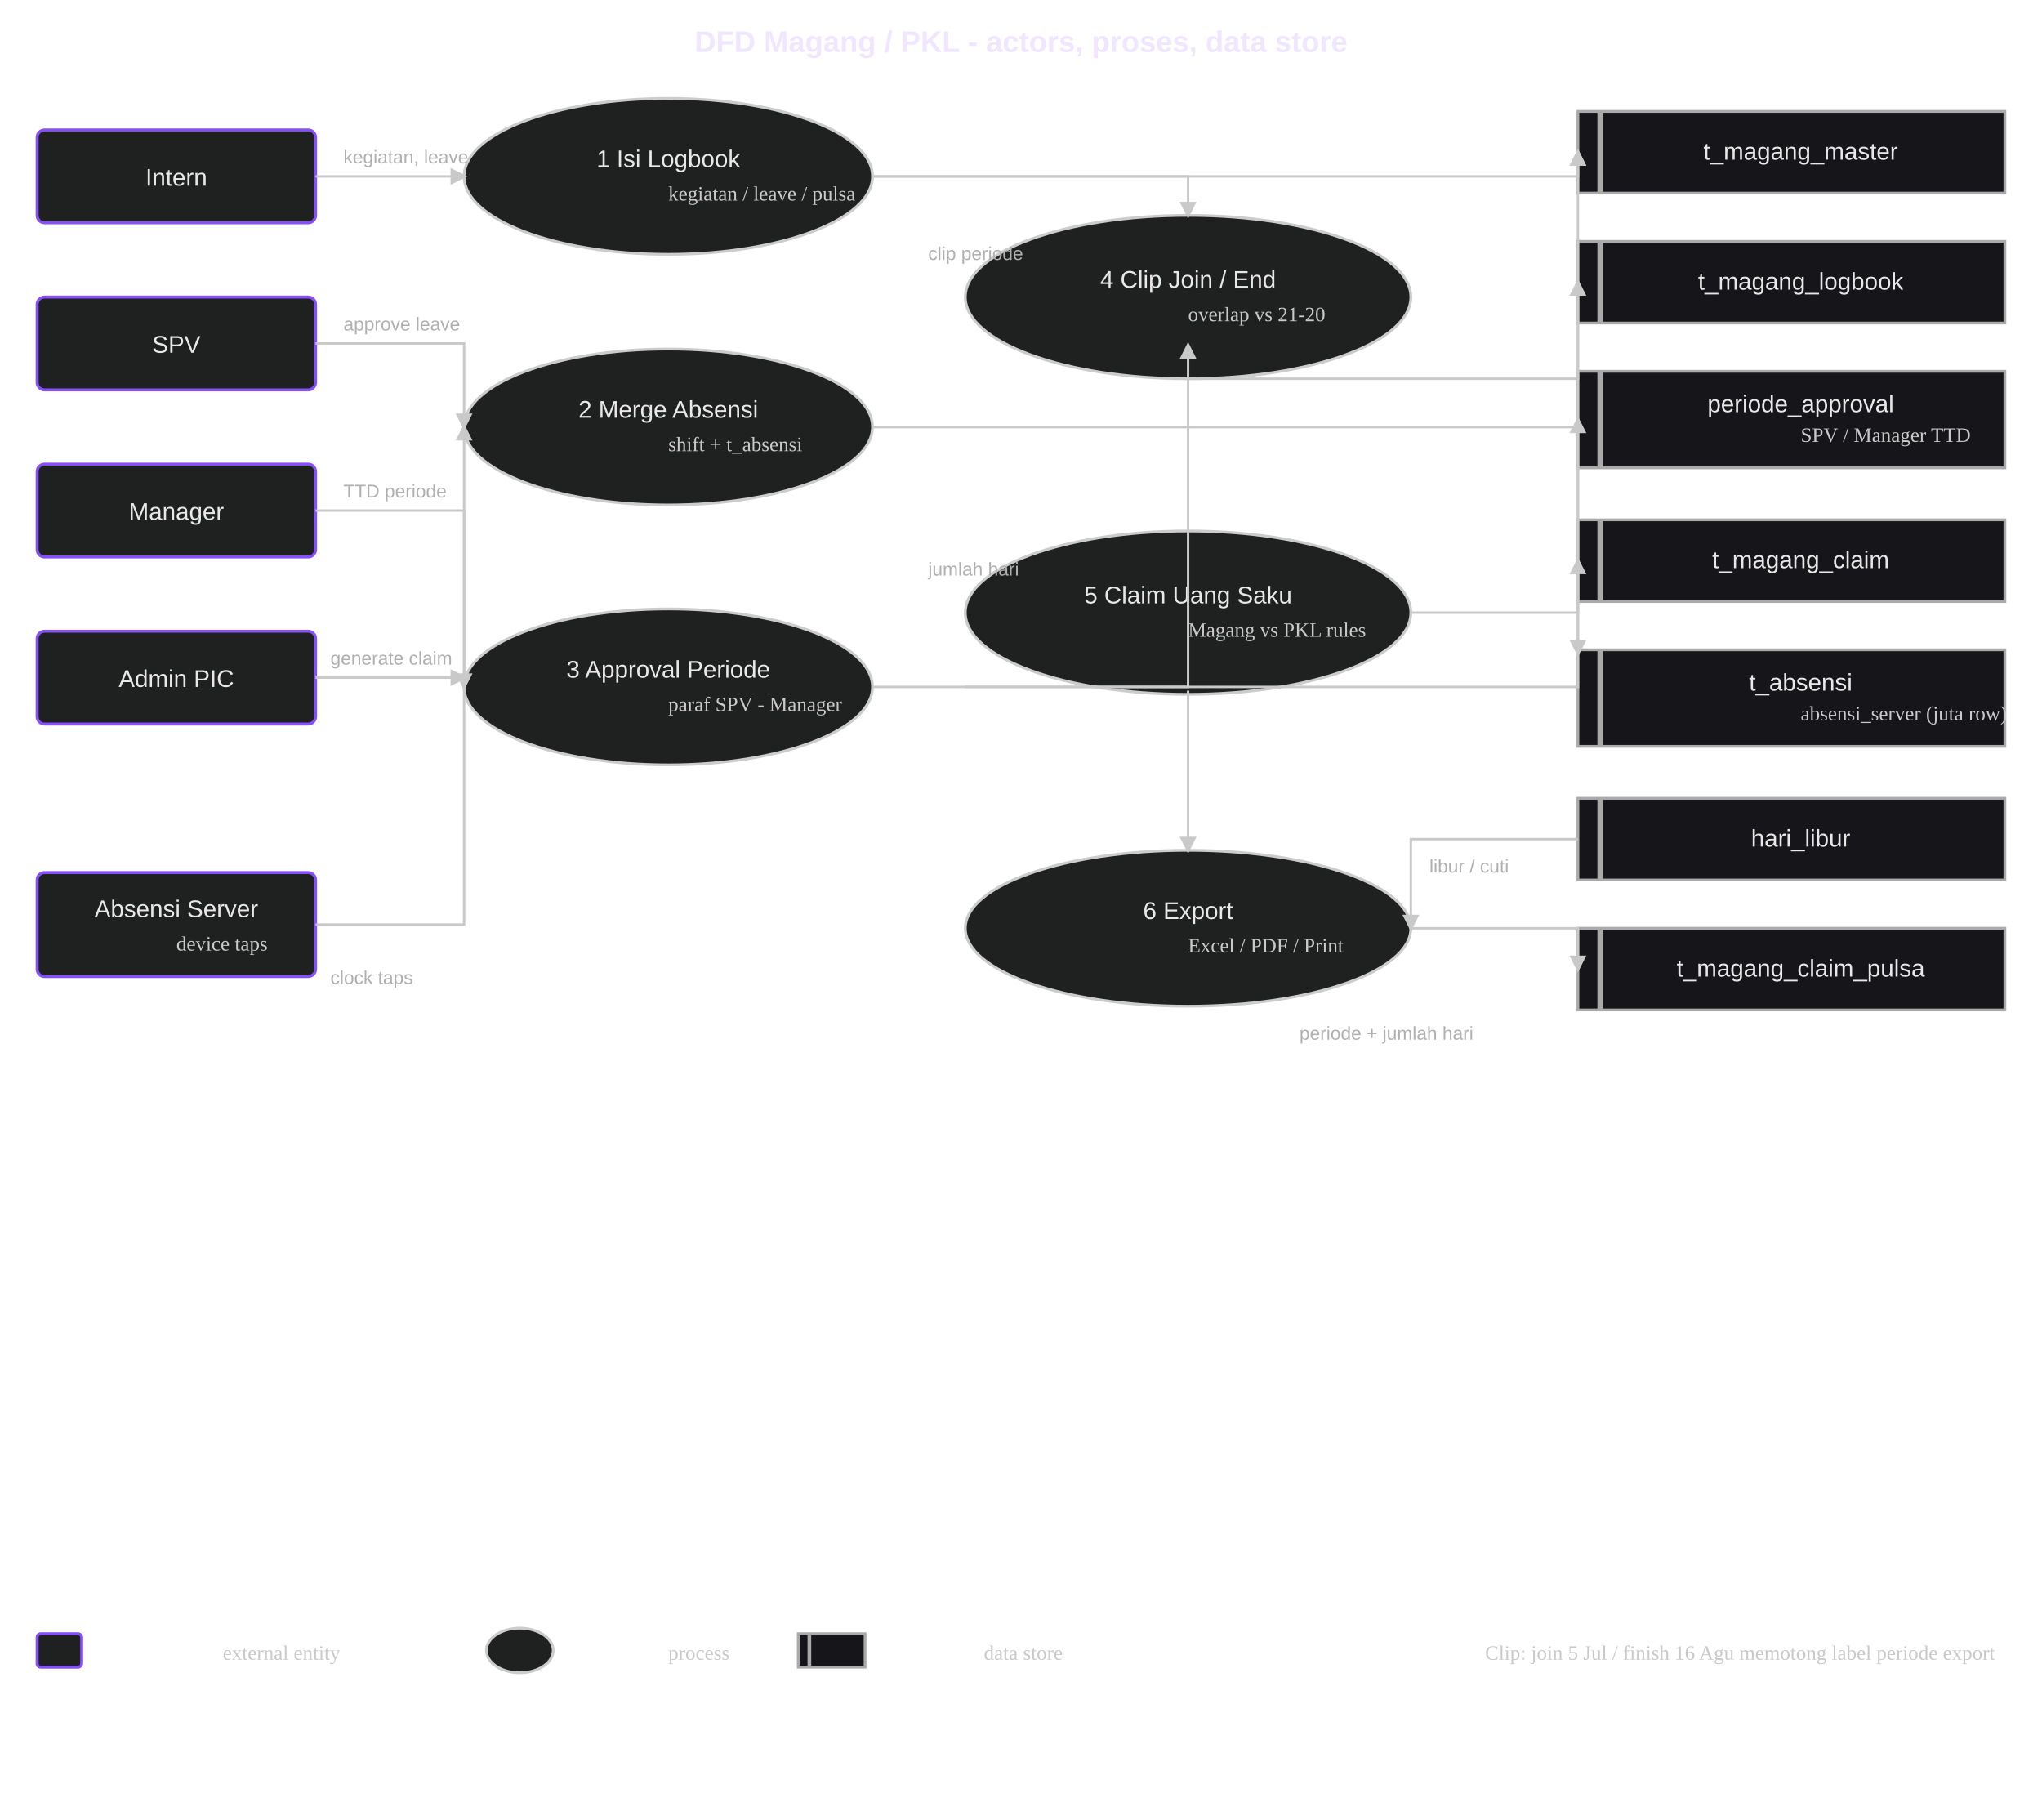
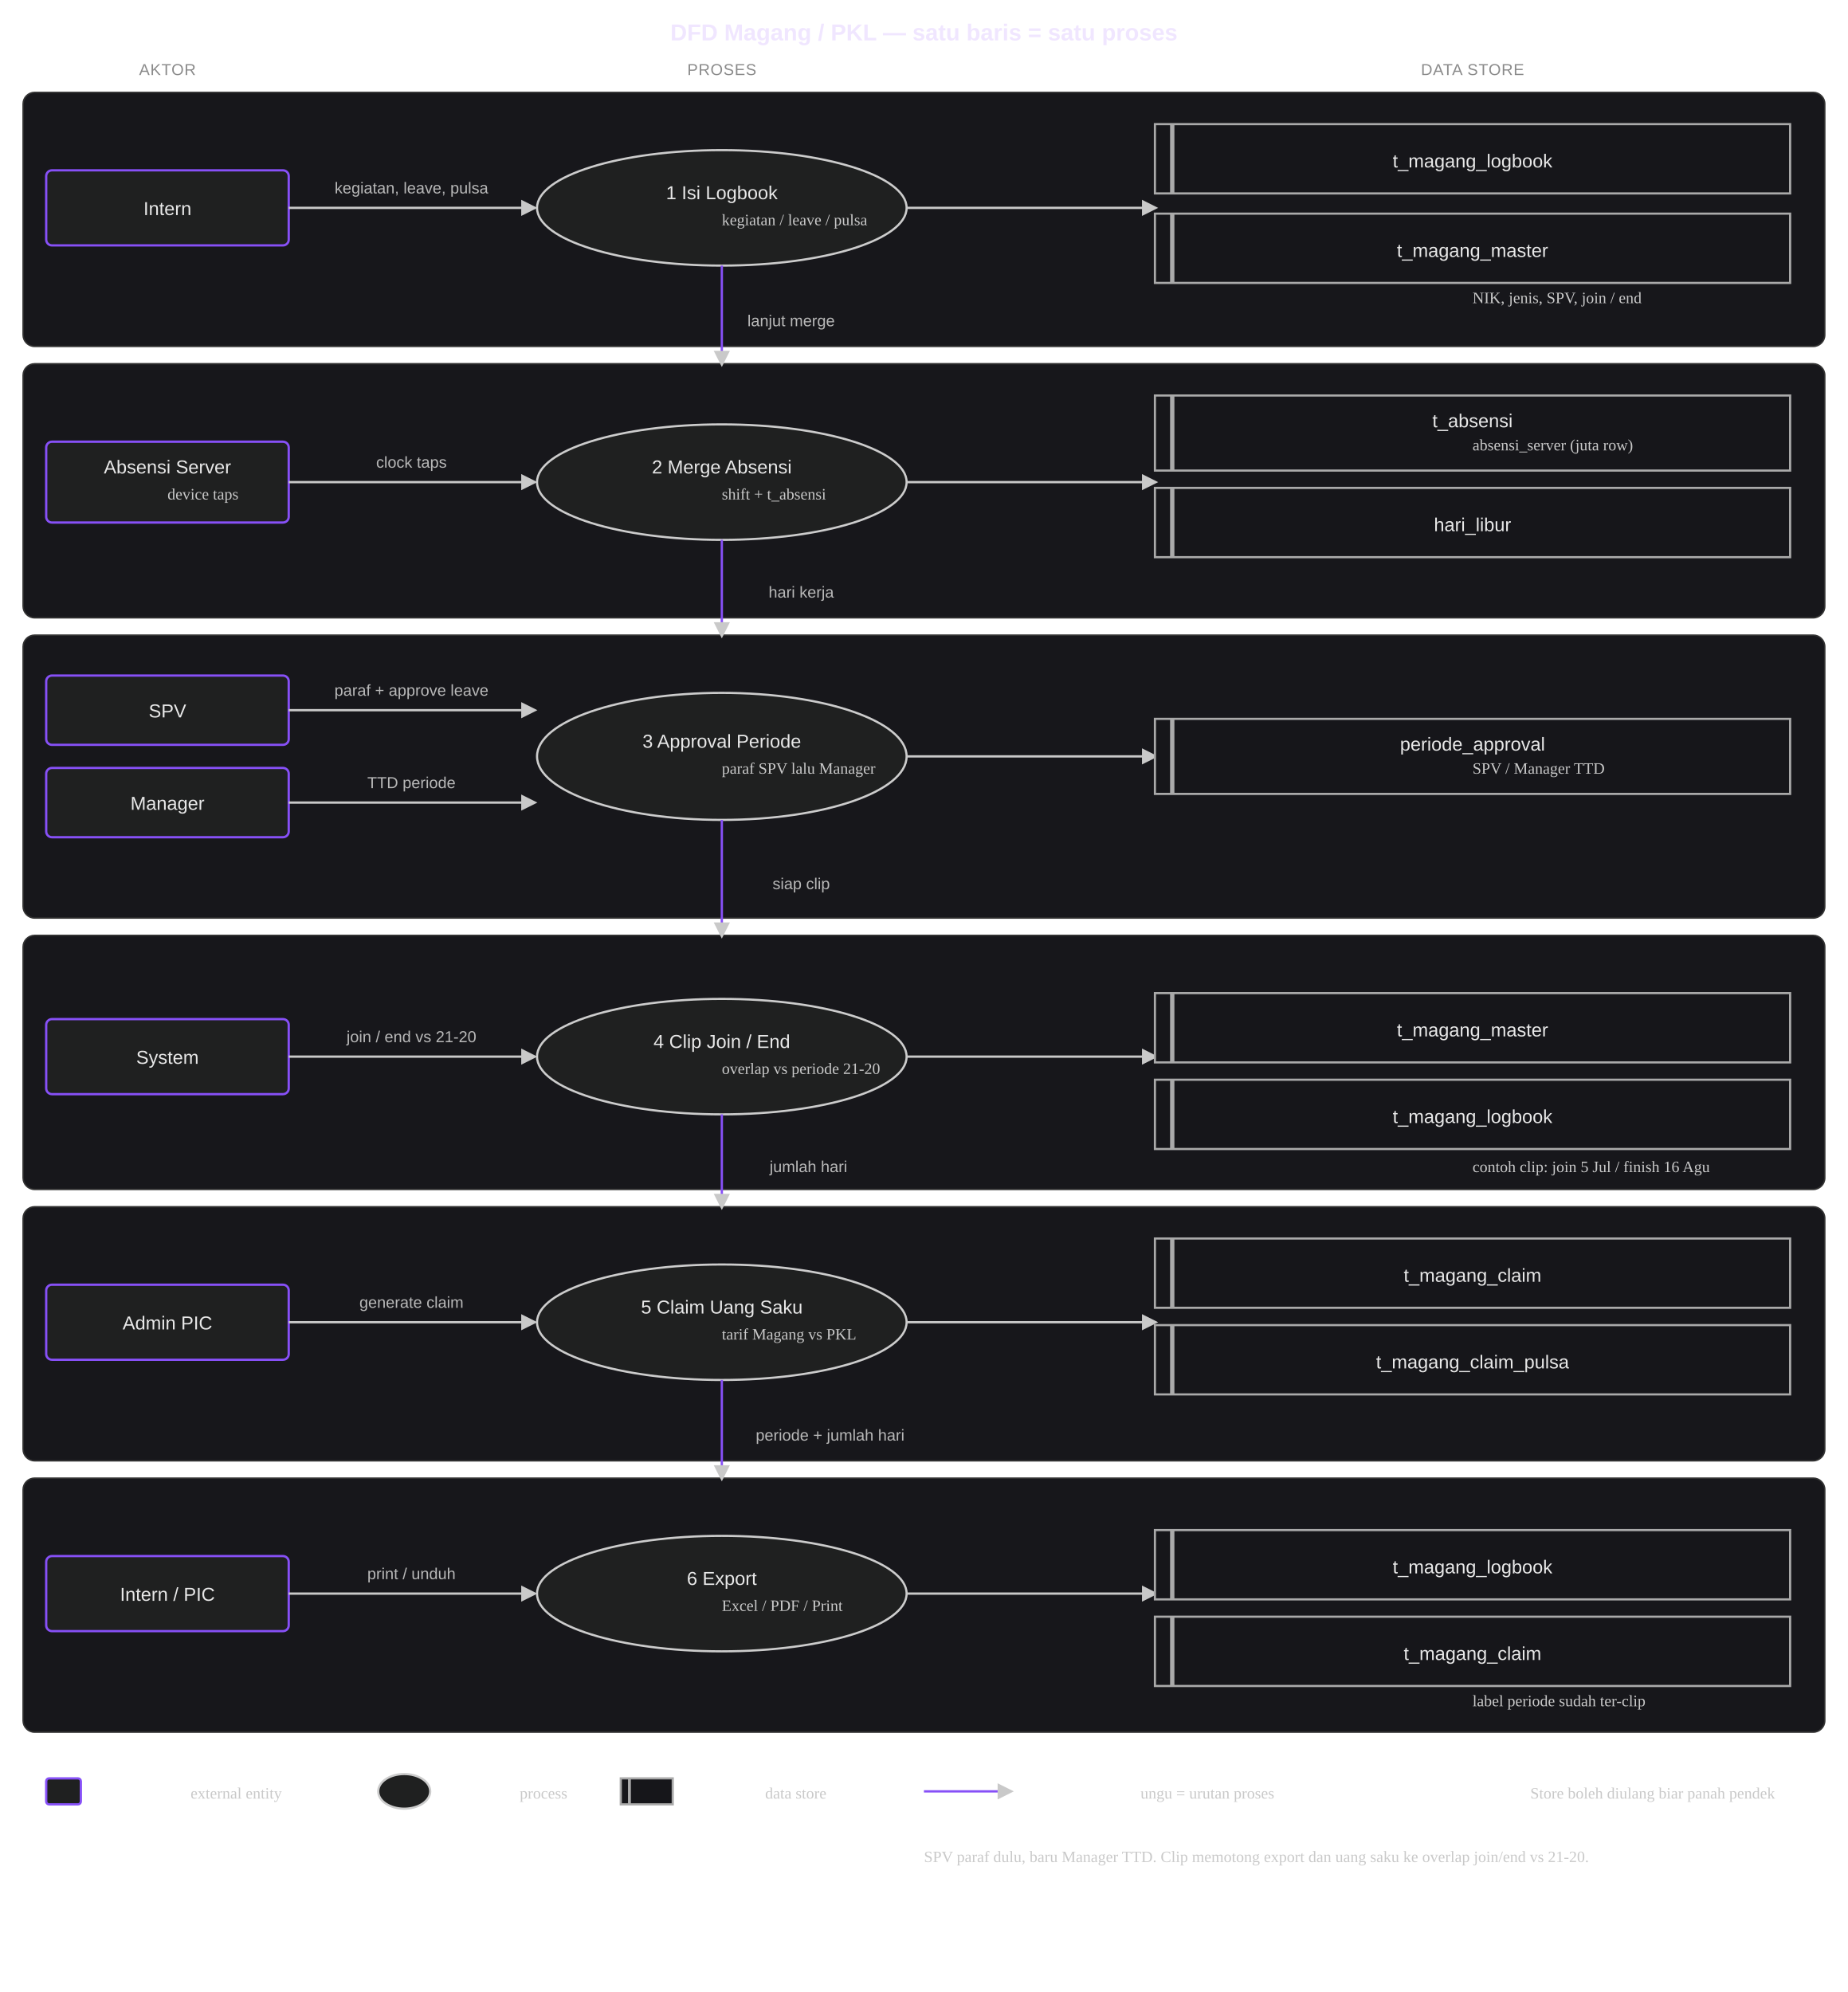
- <svg xmlns="http://www.w3.org/2000/svg" viewBox="0 0 1100 980" width="100%" role="img" aria-label="Logbook Magang data flow diagram">
+ <svg xmlns="http://www.w3.org/2000/svg" viewBox="0 0 1280 1380" width="100%" role="img" aria-label="Logbook Magang data flow diagram">
  <defs>
-     <marker id="d-arrow" viewBox="0 0 10 10" refX="8" refY="5" markerWidth="7" markerHeight="7" orient="auto">
+     <marker id="lb-d-arrow" viewBox="0 0 10 10" refX="8" refY="5" markerWidth="7" markerHeight="7" orient="auto">
      <path d="M0,0 L10,5 L0,10 z" fill="#c9c9c9" />
    </marker>
  </defs>
  <style>
+     .band { fill: #17171b; stroke: #333; stroke-width: 1; }
    .ent { fill: #1f2020; stroke: #8750f7; stroke-width: 1.6; }
    .proc { fill: #1f2020; stroke: #ccc; stroke-width: 1.5; }
    .store { fill: #16161a; stroke: #aaa; stroke-width: 1.5; }
    .label { fill: #e8e8e8; font-family: "Trebuchet MS", Verdana, Arial, sans-serif; font-size: 13px; text-anchor: middle; }
    .sub { font-size: 11px; fill: #c9c9c9; }
-     .flow { stroke: #c9c9c9; stroke-width: 1.3; fill: none; marker-end: url(#d-arrow); }
-     .flab { fill: #b0b0b0; font-family: "Trebuchet MS", Verdana, Arial, sans-serif; font-size: 10px; }
+     .flow { stroke: #c9c9c9; stroke-width: 1.6; fill: none; marker-end: url(#lb-d-arrow); }
+     .seq { stroke: #8750f7; stroke-width: 1.6; fill: none; marker-end: url(#lb-d-arrow); }
+     .flab { fill: #b8b8b8; font-family: "Trebuchet MS", Verdana, Arial, sans-serif; font-size: 11px; text-anchor: middle; }
    .title { fill: #f0e6ff; font-family: "Trebuchet MS", Verdana, Arial, sans-serif; font-size: 16px; font-weight: 700; text-anchor: middle; }
+     .col { fill: #8a8a8a; font-family: "Trebuchet MS", Verdana, Arial, sans-serif; font-size: 11px; text-anchor: middle; letter-spacing: 0.4px; }
  </style>
-   <text class="title" x="550" y="28">DFD Magang / PKL - actors, proses, data store</text>
-   <rect class="ent" x="20" y="70" width="150" height="50" rx="4" />
-   <text class="label" x="95" y="100">Intern</text>
-   <rect class="ent" x="20" y="160" width="150" height="50" rx="4" />
-   <text class="label" x="95" y="190">SPV</text>
-   <rect class="ent" x="20" y="250" width="150" height="50" rx="4" />
-   <text class="label" x="95" y="280">Manager</text>
-   <rect class="ent" x="20" y="340" width="150" height="50" rx="4" />
-   <text class="label" x="95" y="370">Admin PIC</text>
-   <rect class="ent" x="20" y="470" width="150" height="56" rx="4" />
-   <text class="label" x="95" y="494">Absensi Server</text>
-   <text class="sub" x="95" y="512">device taps</text>
-   <ellipse class="proc" cx="360" cy="95" rx="110" ry="42" />
-   <text class="label" x="360" y="90">1 Isi Logbook</text>
-   <text class="sub" x="360" y="108">kegiatan / leave / pulsa</text>
-   <ellipse class="proc" cx="360" cy="230" rx="110" ry="42" />
-   <text class="label" x="360" y="225">2 Merge Absensi</text>
-   <text class="sub" x="360" y="243">shift + t_absensi</text>
-   <ellipse class="proc" cx="360" cy="370" rx="110" ry="42" />
-   <text class="label" x="360" y="365">3 Approval Periode</text>
-   <text class="sub" x="360" y="383">paraf SPV - Manager</text>
-   <ellipse class="proc" cx="640" cy="160" rx="120" ry="44" />
-   <text class="label" x="640" y="155">4 Clip Join / End</text>
-   <text class="sub" x="640" y="173">overlap vs 21-20</text>
-   <ellipse class="proc" cx="640" cy="330" rx="120" ry="44" />
-   <text class="label" x="640" y="325">5 Claim Uang Saku</text>
-   <text class="sub" x="640" y="343">Magang vs PKL rules</text>
-   <ellipse class="proc" cx="640" cy="500" rx="120" ry="42" />
-   <text class="label" x="640" y="495">6 Export</text>
-   <text class="sub" x="640" y="513">Excel / PDF / Print</text>
-   <rect class="store" x="850" y="60" width="230" height="44" />
-   <line x1="862" y1="60" x2="862" y2="104" stroke="#aaa" stroke-width="3" />
-   <text class="label" x="970" y="86">t_magang_master</text>
-   <rect class="store" x="850" y="130" width="230" height="44" />
-   <line x1="862" y1="130" x2="862" y2="174" stroke="#aaa" stroke-width="3" />
-   <text class="label" x="970" y="156">t_magang_logbook</text>
-   <rect class="store" x="850" y="200" width="230" height="52" />
-   <line x1="862" y1="200" x2="862" y2="252" stroke="#aaa" stroke-width="3" />
-   <text class="label" x="970" y="222">periode_approval</text>
-   <text class="sub" x="970" y="238">SPV / Manager TTD</text>
-   <rect class="store" x="850" y="280" width="230" height="44" />
-   <line x1="862" y1="280" x2="862" y2="324" stroke="#aaa" stroke-width="3" />
-   <text class="label" x="970" y="306">t_magang_claim</text>
-   <rect class="store" x="850" y="350" width="230" height="52" />
-   <line x1="862" y1="350" x2="862" y2="402" stroke="#aaa" stroke-width="3" />
-   <text class="label" x="970" y="372">t_absensi</text>
-   <text class="sub" x="970" y="388">absensi_server (juta row)</text>
-   <rect class="store" x="850" y="430" width="230" height="44" />
-   <line x1="862" y1="430" x2="862" y2="474" stroke="#aaa" stroke-width="3" />
-   <text class="label" x="970" y="456">hari_libur</text>
-   <rect class="store" x="850" y="500" width="230" height="44" />
-   <line x1="862" y1="500" x2="862" y2="544" stroke="#aaa" stroke-width="3" />
-   <text class="label" x="970" y="526">t_magang_claim_pulsa</text>
-   <path class="flow" d="M170 95 H250" />
-   <text class="flab" x="185" y="88">kegiatan, leave</text>
-   <path class="flow" d="M170 185 H250 V230" />
-   <text class="flab" x="185" y="178">approve leave</text>
-   <path class="flow" d="M170 275 H250 V370" />
-   <text class="flab" x="185" y="268">TTD periode</text>
-   <path class="flow" d="M170 365 H250" />
-   <text class="flab" x="178" y="358">generate claim</text>
-   <path class="flow" d="M170 498 H250 V230" />
-   <text class="flab" x="178" y="530">clock taps</text>
-   <path class="flow" d="M470 95 H850 V82" />
-   <path class="flow" d="M470 95 H640 V116" />
-   <path class="flow" d="M470 230 H850 V352" />
-   <path class="flow" d="M470 230 H850 V152" />
-   <path class="flow" d="M470 370 H850 V226" />
-   <path class="flow" d="M520 370 H640 V186" />
-   <path class="flow" d="M640 204 H850 V82" />
-   <path class="flow" d="M760 330 H850 V302" />
-   <path class="flow" d="M760 500 H850 V522" />
-   <path class="flow" d="M640 372 V458" />
-   <path class="flow" d="M850 452 H760 V500" />
-   <text class="flab" x="770" y="470">libur / cuti</text>
-   <text class="flab" x="500" y="140">clip periode</text>
-   <text class="flab" x="500" y="310">jumlah hari</text>
-   <text class="flab" x="700" y="560">periode + jumlah hari</text>
-   <rect class="ent" x="20" y="880" width="24" height="18" rx="2" />
-   <text class="sub" x="120" y="894">external entity</text>
-   <ellipse class="proc" cx="280" cy="889" rx="18" ry="12" />
-   <text class="sub" x="360" y="894">process</text>
-   <rect class="store" x="430" y="880" width="36" height="18" />
-   <line x1="436" y1="880" x2="436" y2="898" stroke="#aaa" stroke-width="2" />
-   <text class="sub" x="530" y="894">data store</text>
-   <text class="sub" x="800" y="894">Clip: join 5 Jul / finish 16 Agu memotong label periode export</text>
+   <text class="title" x="640" y="28">DFD Magang / PKL — satu baris = satu proses</text>
+   <text class="col" x="116" y="52">AKTOR</text>
+   <text class="col" x="500" y="52">PROSES</text>
+   <text class="col" x="1020" y="52">DATA STORE</text>
+   <rect class="band" x="16" y="64" width="1248" height="176" rx="8" />
+   <rect class="band" x="16" y="252" width="1248" height="176" rx="8" />
+   <rect class="band" x="16" y="440" width="1248" height="196" rx="8" />
+   <rect class="band" x="16" y="648" width="1248" height="176" rx="8" />
+   <rect class="band" x="16" y="836" width="1248" height="176" rx="8" />
+   <rect class="band" x="16" y="1024" width="1248" height="176" rx="8" />
+   <rect class="ent" x="32" y="118" width="168" height="52" rx="4" />
+   <text class="label" x="116" y="149">Intern</text>
+   <path class="flow" d="M200 144 H370" />
+   <text class="flab" x="285" y="134">kegiatan, leave, pulsa</text>
+   <ellipse class="proc" cx="500" cy="144" rx="128" ry="40" />
+   <text class="label" x="500" y="138">1 Isi Logbook</text>
+   <text class="sub" x="500" y="156">kegiatan / leave / pulsa</text>
+   <path class="flow" d="M628 144 H800" />
+   <rect class="store" x="800" y="86" width="440" height="48" />
+   <line x1="812" y1="86" x2="812" y2="134" stroke="#aaa" stroke-width="3" />
+   <text class="label" x="1020" y="116">t_magang_logbook</text>
+   <rect class="store" x="800" y="148" width="440" height="48" />
+   <line x1="812" y1="148" x2="812" y2="196" stroke="#aaa" stroke-width="3" />
+   <text class="label" x="1020" y="178">t_magang_master</text>
+   <text class="sub" x="1020" y="210">NIK, jenis, SPV, join / end</text>
+   <path class="seq" d="M500 184 V252" />
+   <text class="flab" x="548" y="226">lanjut merge</text>
+   <rect class="ent" x="32" y="306" width="168" height="56" rx="4" />
+   <text class="label" x="116" y="328">Absensi Server</text>
+   <text class="sub" x="116" y="346">device taps</text>
+   <path class="flow" d="M200 334 H370" />
+   <text class="flab" x="285" y="324">clock taps</text>
+   <ellipse class="proc" cx="500" cy="334" rx="128" ry="40" />
+   <text class="label" x="500" y="328">2 Merge Absensi</text>
+   <text class="sub" x="500" y="346">shift + t_absensi</text>
+   <path class="flow" d="M628 334 H800" />
+   <rect class="store" x="800" y="274" width="440" height="52" />
+   <line x1="812" y1="274" x2="812" y2="326" stroke="#aaa" stroke-width="3" />
+   <text class="label" x="1020" y="296">t_absensi</text>
+   <text class="sub" x="1020" y="312">absensi_server (juta row)</text>
+   <rect class="store" x="800" y="338" width="440" height="48" />
+   <line x1="812" y1="338" x2="812" y2="386" stroke="#aaa" stroke-width="3" />
+   <text class="label" x="1020" y="368">hari_libur</text>
+   <path class="seq" d="M500 374 V440" />
+   <text class="flab" x="555" y="414">hari kerja</text>
+   <rect class="ent" x="32" y="468" width="168" height="48" rx="4" />
+   <text class="label" x="116" y="497">SPV</text>
+   <path class="flow" d="M200 492 H370" />
+   <text class="flab" x="285" y="482">paraf + approve leave</text>
+   <rect class="ent" x="32" y="532" width="168" height="48" rx="4" />
+   <text class="label" x="116" y="561">Manager</text>
+   <path class="flow" d="M200 556 H370" />
+   <text class="flab" x="285" y="546">TTD periode</text>
+   <ellipse class="proc" cx="500" cy="524" rx="128" ry="44" />
+   <text class="label" x="500" y="518">3 Approval Periode</text>
+   <text class="sub" x="500" y="536">paraf SPV lalu Manager</text>
+   <path class="flow" d="M628 524 H800" />
+   <rect class="store" x="800" y="498" width="440" height="52" />
+   <line x1="812" y1="498" x2="812" y2="550" stroke="#aaa" stroke-width="3" />
+   <text class="label" x="1020" y="520">periode_approval</text>
+   <text class="sub" x="1020" y="536">SPV / Manager TTD</text>
+   <path class="seq" d="M500 568 V648" />
+   <text class="flab" x="555" y="616">siap clip</text>
+   <rect class="ent" x="32" y="706" width="168" height="52" rx="4" />
+   <text class="label" x="116" y="737">System</text>
+   <path class="flow" d="M200 732 H370" />
+   <text class="flab" x="285" y="722">join / end vs 21-20</text>
+   <ellipse class="proc" cx="500" cy="732" rx="128" ry="40" />
+   <text class="label" x="500" y="726">4 Clip Join / End</text>
+   <text class="sub" x="500" y="744">overlap vs periode 21-20</text>
+   <path class="flow" d="M628 732 H800" />
+   <rect class="store" x="800" y="688" width="440" height="48" />
+   <line x1="812" y1="688" x2="812" y2="736" stroke="#aaa" stroke-width="3" />
+   <text class="label" x="1020" y="718">t_magang_master</text>
+   <rect class="store" x="800" y="748" width="440" height="48" />
+   <line x1="812" y1="748" x2="812" y2="796" stroke="#aaa" stroke-width="3" />
+   <text class="label" x="1020" y="778">t_magang_logbook</text>
+   <text class="sub" x="1020" y="812">contoh clip: join 5 Jul / finish 16 Agu</text>
+   <path class="seq" d="M500 772 V836" />
+   <text class="flab" x="560" y="812">jumlah hari</text>
+   <rect class="ent" x="32" y="890" width="168" height="52" rx="4" />
+   <text class="label" x="116" y="921">Admin PIC</text>
+   <path class="flow" d="M200 916 H370" />
+   <text class="flab" x="285" y="906">generate claim</text>
+   <ellipse class="proc" cx="500" cy="916" rx="128" ry="40" />
+   <text class="label" x="500" y="910">5 Claim Uang Saku</text>
+   <text class="sub" x="500" y="928">tarif Magang vs PKL</text>
+   <path class="flow" d="M628 916 H800" />
+   <rect class="store" x="800" y="858" width="440" height="48" />
+   <line x1="812" y1="858" x2="812" y2="906" stroke="#aaa" stroke-width="3" />
+   <text class="label" x="1020" y="888">t_magang_claim</text>
+   <rect class="store" x="800" y="918" width="440" height="48" />
+   <line x1="812" y1="918" x2="812" y2="966" stroke="#aaa" stroke-width="3" />
+   <text class="label" x="1020" y="948">t_magang_claim_pulsa</text>
+   <path class="seq" d="M500 956 V1024" />
+   <text class="flab" x="575" y="998">periode + jumlah hari</text>
+   <rect class="ent" x="32" y="1078" width="168" height="52" rx="4" />
+   <text class="label" x="116" y="1109">Intern / PIC</text>
+   <path class="flow" d="M200 1104 H370" />
+   <text class="flab" x="285" y="1094">print / unduh</text>
+   <ellipse class="proc" cx="500" cy="1104" rx="128" ry="40" />
+   <text class="label" x="500" y="1098">6 Export</text>
+   <text class="sub" x="500" y="1116">Excel / PDF / Print</text>
+   <path class="flow" d="M628 1104 H800" />
+   <rect class="store" x="800" y="1060" width="440" height="48" />
+   <line x1="812" y1="1060" x2="812" y2="1108" stroke="#aaa" stroke-width="3" />
+   <text class="label" x="1020" y="1090">t_magang_logbook</text>
+   <rect class="store" x="800" y="1120" width="440" height="48" />
+   <line x1="812" y1="1120" x2="812" y2="1168" stroke="#aaa" stroke-width="3" />
+   <text class="label" x="1020" y="1150">t_magang_claim</text>
+   <text class="sub" x="1020" y="1182">label periode sudah ter-clip</text>
+   <rect class="ent" x="32" y="1232" width="24" height="18" rx="2" />
+   <text class="sub" x="132" y="1246">external entity</text>
+   <ellipse class="proc" cx="280" cy="1241" rx="18" ry="12" />
+   <text class="sub" x="360" y="1246">process</text>
+   <rect class="store" x="430" y="1232" width="36" height="18" />
+   <line x1="436" y1="1232" x2="436" y2="1250" stroke="#aaa" stroke-width="2" />
+   <text class="sub" x="530" y="1246">data store</text>
+   <path class="seq" d="M640 1241 H700" />
+   <text class="sub" x="790" y="1246">ungu = urutan proses</text>
+   <text class="sub" x="1060" y="1246">Store boleh diulang biar panah pendek</text>
+   <text class="sub" x="640" y="1290">SPV paraf dulu, baru Manager TTD. Clip memotong export dan uang saku ke overlap join/end vs 21-20.</text>
</svg>
